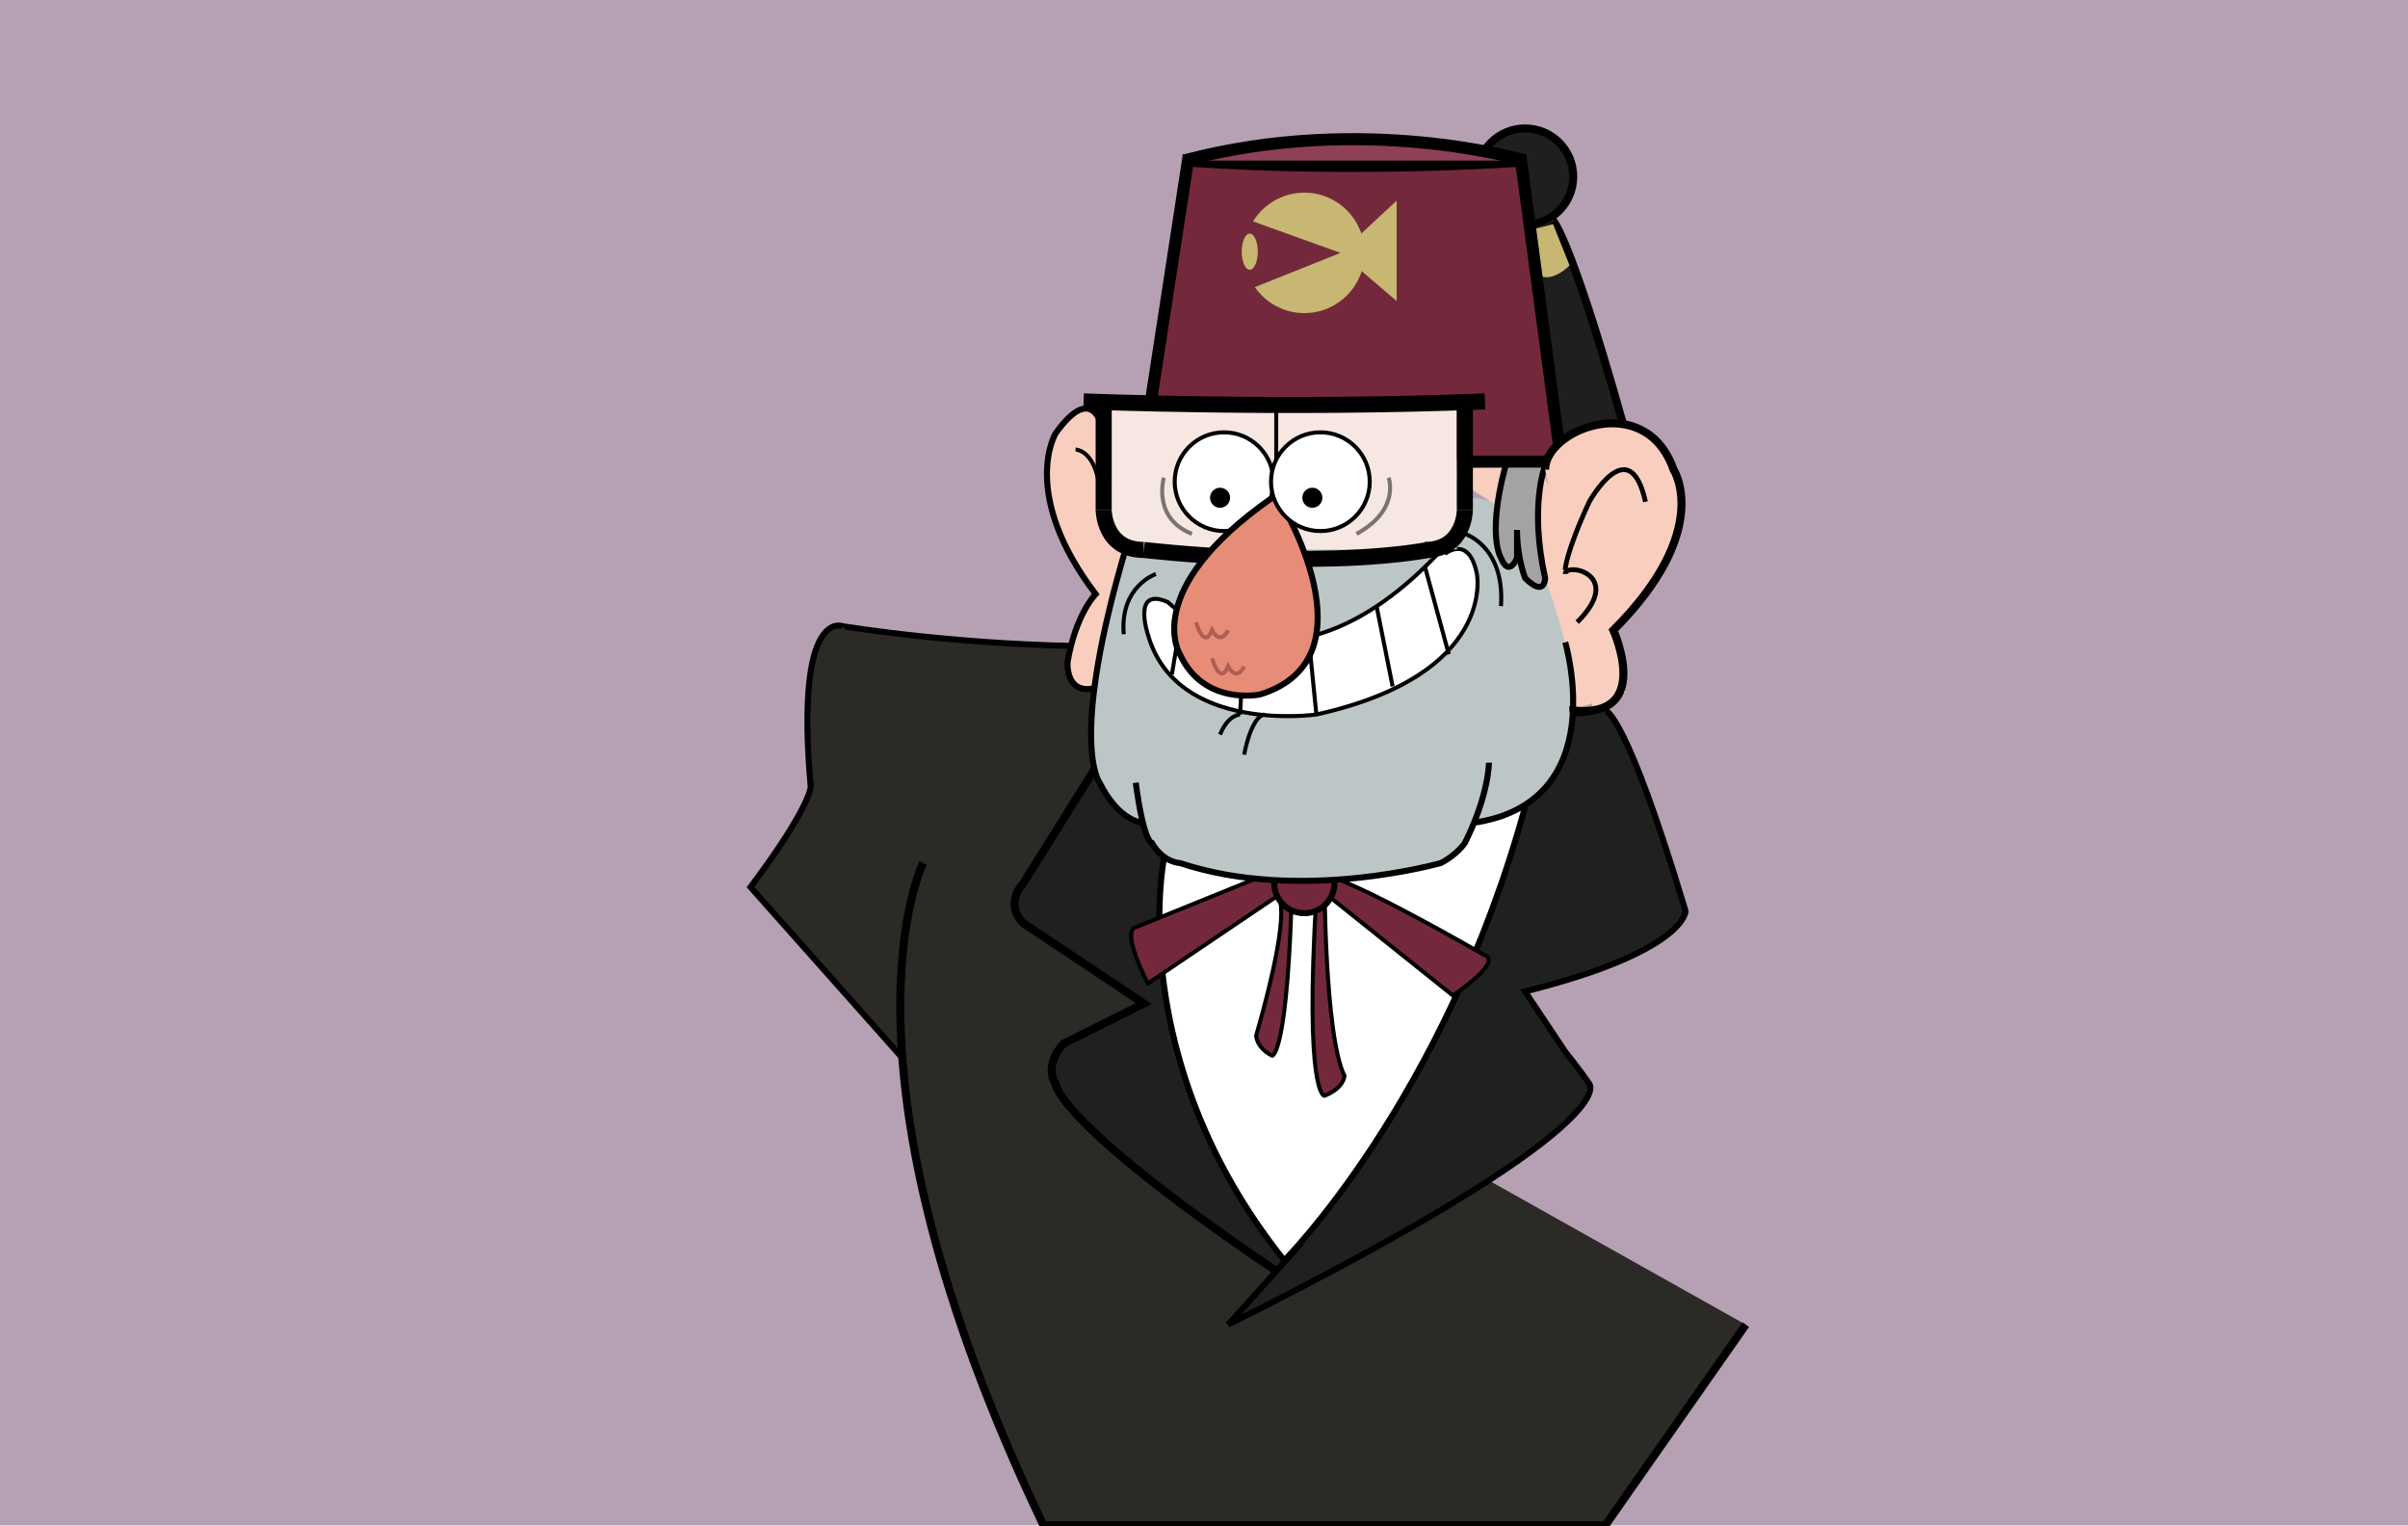
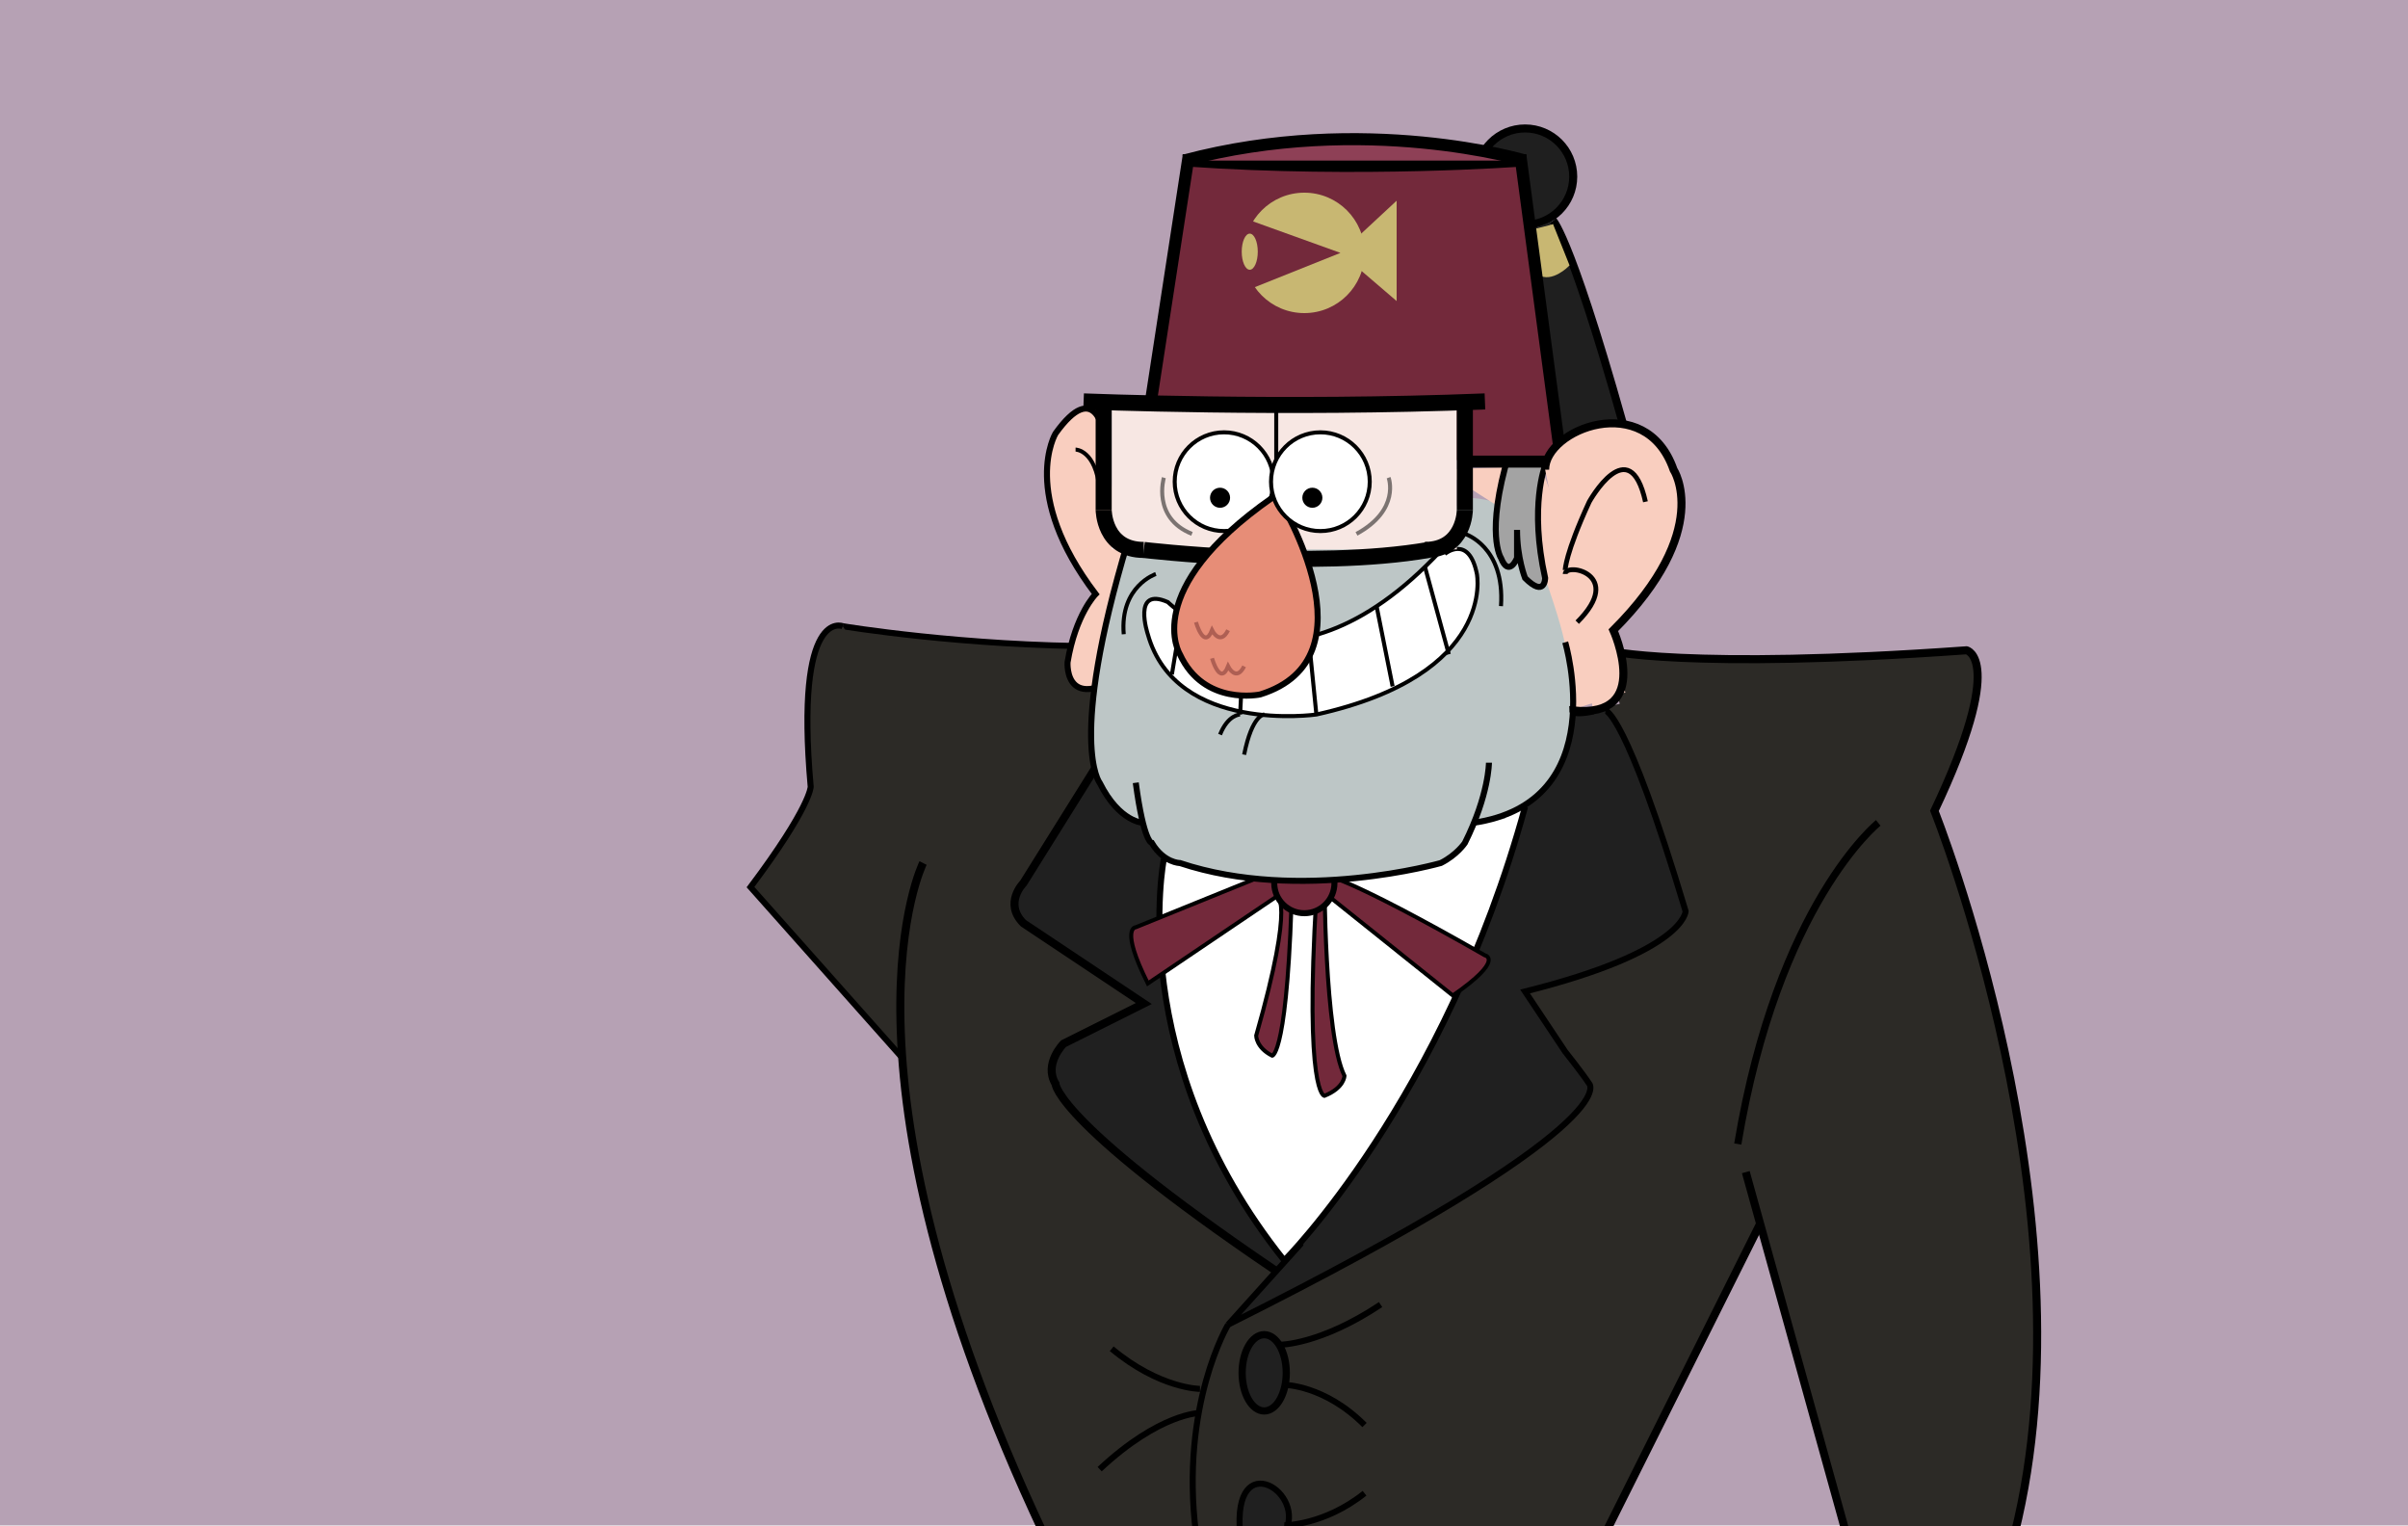
<svg xmlns="http://www.w3.org/2000/svg" height="400" viewBox="0 0 600 380" preserveAspectRatio="xMinYMin meet">
  <rect width="100%" height="100%" fill="#B6A1B4" />
  <path d="M 210 156                 c 0 0, 30 5, 65 5                 c 0 0, 0 0, 0 185                 " stroke="black" stroke-width="1.5" fill="#2C2A26" />
  <path d="M 210 156                 c 0 0, -12 -5, -8 40                 c 0 0, 0 5, -15 25                 c 0 0, 0 0, 80 90                 c  0 0, 0 0, 10 -50                 " stroke="black" stroke-width="1.5" fill="#2C2A26" />
-   <path d="M 230 215                 c  0 0, -25 50, 30 165                 c 0 0, 0 0, 140 0                 c 0 0, 0 0, 35 -50                 " stroke="black" stroke-width="2" fill="#2C2A26" />
+   <path d="M 230 215                 c  0 0, -25 50, 30 167                 c 0 0, 0 0, 140 0                 c 0 0, 0 0, 40 -80                 c 0 0, 0 0, 0 -135                 " stroke="black" stroke-width="2" fill="#2C2A26" />
+   <path d="M 306 330                 c  0 0, -12 20, -8 52                 " stroke="black" stroke-width="1.5" fill="#2C2A26" />
+   <ellipse rx="5.5" ry="2.5%" cx="52.5%" cy="90%" stroke="black" stroke-width="1.8" fill="#202020" />
+   <path d="M 310 382                 c  0 0, 0 0, 10 0                 c 6 -10, -13 -22, -11 0                 " stroke="black" stroke-width="1.5" fill="#202020" />
+   <path d="M 319 335                 c  0 0, 10 0, 25 -10                 " stroke="black" stroke-width="1.5" fill="#2C2A26" />
+   <path d="M 320 380                 c  0 0, 10 0, 20 -8                 " stroke="black" stroke-width="1.5" fill="#2C2A26" />
+   <path d="M 320 345                 c  0 0, 10 0, 20 10                 " stroke="black" stroke-width="1.5" fill="#2C2A26" />
+   <path d="M 299 346                 c  0 0, -10 0, -22 -10                 " stroke="black" stroke-width="1.5" fill="#2C2A26" />
+   <path d="M 299 352                 c  0 0, -10 0, -25 14                 " stroke="black" stroke-width="1.5" fill="#2C2A26" />
+   <path d="M 400 162                 c 0 0, 20 5, 90 0                 c 0 0, 10 2, -8 40                 c 0 0, 40 100, 20 180                 c 0 0, 0 0, -42 0                 c 0 0, 0 0, -25 -90                 " stroke="black" stroke-width="2" fill="#2C2A26" />
+   <path d="M 468 205                 c 0 0, -25 20, -35 80                 " stroke="black" stroke-width="1.8" fill="none" />
  <path d="M 280 180                 c 0 0, 0 0, -25 40                 c 0 0, -5 5, 0 10                 c 0 0, 0 0, 30 20                 c 0 0, 0 0, -20 10                 c 0 0, -5 5, -2 10                 c 0 0, 0 10, 60 50                 c 0 0, 0 0, 40 -90                  " stroke="black" stroke-width="2" fill="#202020" />
  <path d="M 400 177                 c 0 0, 5 0, 20 50                 c 0 0, 0 10, -40 20                 c 0 0, 0 0, 10 15                 c 0 0, 4 5, 6 8                 c 0 0, 10 10, -90 60                 c 0 0, 0 0, 18 -20                 c 0 0, 0 0, 0 -120                 " stroke="black" stroke-width="1.5" fill="#202020" />
  <path d="M 290 214                 c 0 0, -10 50, 30 100                 c 0 0, 40 -40, 60 -113                 " stroke="black" stroke-width="1.5" fill="#fff" />
  <path d="M 330 218                 c 0 0, 5 0, 40 20                 c 0 0, 5 1, -8 10                 c 0 0, 0 0, -50 -40                 " stroke="black" fill="#73293B" />
  <path d="M 320 216                 c 0 0, 0 0, -37 15                 c 0 0, -4 0, 3 14                 c 0 0, 0 0, 40 -27                 " stroke="black" fill="#73293B" />
  <path d="M 330 218                 c 0 0, 0 40, 5 50                 c 0 0, 0 3, -5 5                 c 0 0, -5 0, -2 -50                 c 0 0, 0 0, -10 0                 c 0 0, 5 0, -5 35                 c 0 0, 0 3, 4 5                 c 0 0, 4 0, 5 -45                 " stroke="black" fill="#73293B" />
  <circle r="7.5" cx="325" cy="220" stroke="black" stroke-width="1.5" fill="#73293B" />
  <path d="M 385 119                 c 0 0, -10 0, 0 60                 c 0 0, 0 0, 20 -6.5                 " fill="#F9CEBF" />
  <path d="M 275 108                 c 0 0, -2 -14, -12 0                 c 0 0, -9 15, 10 40                 c 0 0, -5 5, -7 17                 c 0 0, -1 15, 18 0                 " stroke="black" stroke-width="1.5" fill="#F9CEBF" />
  <path d="M 268 112                 c 0 0, 5 0, 6 10                 " stroke="black" fill="none" />
  <path d="M 390 164                 c 0 0, 2 0, -5 -20                 c 0 0, 0 -20, -20 -20                 c 0 0, 0 0, -80 80                 c 0 0, 0 0, 90 0                 " fill="#BDC6C6" />
  <path d="M 384 116                 c 0 0, 0 0, 0 17                 c 0 0, 0 0, -25 -16                 " fill="#F9CEBF" />
  <path d="M 390 160                 c 0 0, 12 40, -23 45                 " stroke="black" stroke-width="1.5" fill="#BDC6C6" />
  <path d="M 285 205                 c 0 0, -6 0, -11 -10                 c 0 0, -8 -10, 7 -60                 c 0 0, 0 0, 80 0                 " stroke="black" stroke-width="1.5" fill="#BDC6C6" />
  <path d="M 371 190                 c 0 0, 0 8, -6 20                 c 0 0, -2 3, -6 5                 c 0 0, -35 10, -65 0                 c 0 0, -4 0, -7 -5                 c 0 0, -2 0, -4 -15                 " stroke="black" stroke-width="1.5" fill="#BDC6C6" />
  <path d="M 360 138                 c 0 0, 6 -5, 8 5                 c 0 0, 5 25, -40 35                 c 0 0, -35 5, -42 -20                 c 0 0, -4 -12, 5 -8                 c 0 0, 30 30, 70 -15                 " stroke="black" fill="white" />
  <path d="M 343 151                 c 0 0, 0 0, 4 20                 " stroke="black" fill="none" />
  <path d="M 326 158                 c 0 0, 0 0, 2 20                 " stroke="black" fill="none" />
  <path d="M 310 158                 c 0 0, 0 0, -1 20                 " stroke="black" fill="none" />
  <path d="M 295 150                 c 0 0, 0 0, -3 18                 " stroke="black" fill="none" />
  <path d="M 355 141                 c 0 0, 0 0, 6 22                 " stroke="black" fill="none" />
  <path d="M 288 143                 c 0 0, -9 3, -8 15                 " stroke="black" fill="none" />
  <path d="M 365 133                 c 0 0, 10 3, 9 18                 " stroke="black" fill="none" />
  <path d="M 315 178                 c 0 0, -3 0, -5 10                 " stroke="black" fill="none" />
  <path d="M 309 178                 c 0 0, -3 0, -5 5                 " stroke="black" fill="none" />
  <path d="M 385 116                 c 0 0, -4 10, 0 28                 c 0 0 , 0 5, -5 0                 c 0 0, -2 -5, -2 -12                 c 0 0, 0 0, 0 7                 c 0 0, -2 5, -4 0                 c 0 0 , -4 -6, 2 -26                 " stroke="black" stroke-width="1.5" fill="#A3A3A3" />
  <circle r="12" cx="380" cy="44" stroke="black" stroke-width="2" fill="#1F1F1F" />
  <path d="M 387 55                 c 0 0, 5 5, 20 60                 c 0 0, 0 0, -20 0                 c 0 0, 0 0, -10 -56                 " stroke="black" stroke-width="2" fill="#1F1F1F" />
  <path d="M 386.5 56                         c 0 0, 0 0, 4 10                         c 0 0, -4 4, -7 2                         c 0 0, 0 0, -5 -10                         " stroke="#C8B772" fill="#C8B772" />
  <path d="M 366 115                 l 23 0                 l -10 -75                 c 0 0, -40 3, -83 0                 l  -10 65         " stroke="black" stroke-width="3" fill="#73293B" />
  <path d="M 380 40                 c 0 0, -40 -12, -85 0         " stroke="black" stroke-width="3" fill="#8E4056" />
  <circle r="15" cx="325" cy="63" fill="#C8B772" />
  <path d="M 309 54                 c 0 0, 0 0, 0 19                 c 0 0, 0 0, 25 -10         " fill="#73293B" />
  <path d="M 348 50                 c 0 0, 0 0, 0 25                 c 0 0, 0 0, -14 -12         " fill="#C8B772" />
  <ellipse rx="2" ry="4.5" cx="51.9%" cy="16.5%" fill="#C8B772" />
  <rect width="86px" height="9.7%" x="277px" y="100px" fill="#F7E7E3" />
  <path d="M 270 100                 c 0 0, 50 2, 100 0         " stroke="black" stroke-width="4" fill="none" />
  <path d="M 275 100                 c 0 0, 0 0, 0 27         " stroke="black" stroke-width="4" fill="none" />
  <path d="M 275 127                 c 0 0, 0 10, 10 10         " stroke="black" stroke-width="4" fill="none" />
  <path d="M 285 137                 c 0 0, 42 5, 71 0         " stroke="black" stroke-width="4" fill="none" />
  <path d="M 365 100                 c 0 0, 0 0, 0 27         " stroke="black" stroke-width="4" fill="none" />
  <path d="M 365 127                 c 0 0, 0 10, -10 10         " stroke="black" stroke-width="4" fill="none" />
  <path d="M 318 100                 c 0 0, 0 0, 0 38         " stroke="black" fill="none" />
  <circle r="12.3" cx="305" cy="120" stroke="black" fill="white" />
  <path d="M 319 125                 c 0 0 , 24 39, -5 48                 c 0 0, -14 3, -20 -10                 c 0 0 , -10 -16, 23 -39         " stroke="black" stroke-width="1.5" fill="#E78D77" />
  <path d="M 298 155                 c 0 0, 2 7, 4 2                 c 0 0, 2 4, 4 0         " stroke="#763230" stroke-opacity="0.5" fill="none" />
  <path d="M 302 164                 c 0 0, 2 7, 4 2                 c 0 0, 2 4, 4 0         " stroke="#763230" stroke-opacity="0.5" fill="none" />
  <circle r="12.3" cx="329" cy="120" stroke="black" fill="white" />
  <circle r="2" cx="327" cy="124" stroke="black" fill="black" />
  <circle r="2" cx="304" cy="124" stroke="black" fill="black" />
  <path d="M 290 119                 c 0 0, -3 10, 7 14         " stroke="black" stroke-opacity="0.5" fill="none" />
  <path d="M 346 119                 c 0 0, 3 8, -8 14         " stroke="black" stroke-opacity="0.5" fill="none" />
  <path d="M 385 117                 c 0 -10, 25 -20, 32 0                 c 0 0, 10 15, -15 40                 c 0 0, 10 22, -10 20                 c 0 0, 0 1, 5 -0                 " stroke="black" stroke-width="2" fill="#F9CEBF" />
  <path d="M 390 143                 c 0 -3, 15 0, 3 12                 " stroke="black" stroke-width="1.2" fill="none" />
  <path d="M 390 142                 c 0 0, 0 -4, 6 -17                 c 0 0, 10 -18, 14 0                 " stroke="black" stroke-width="1.2" fill="none" />
</svg>
